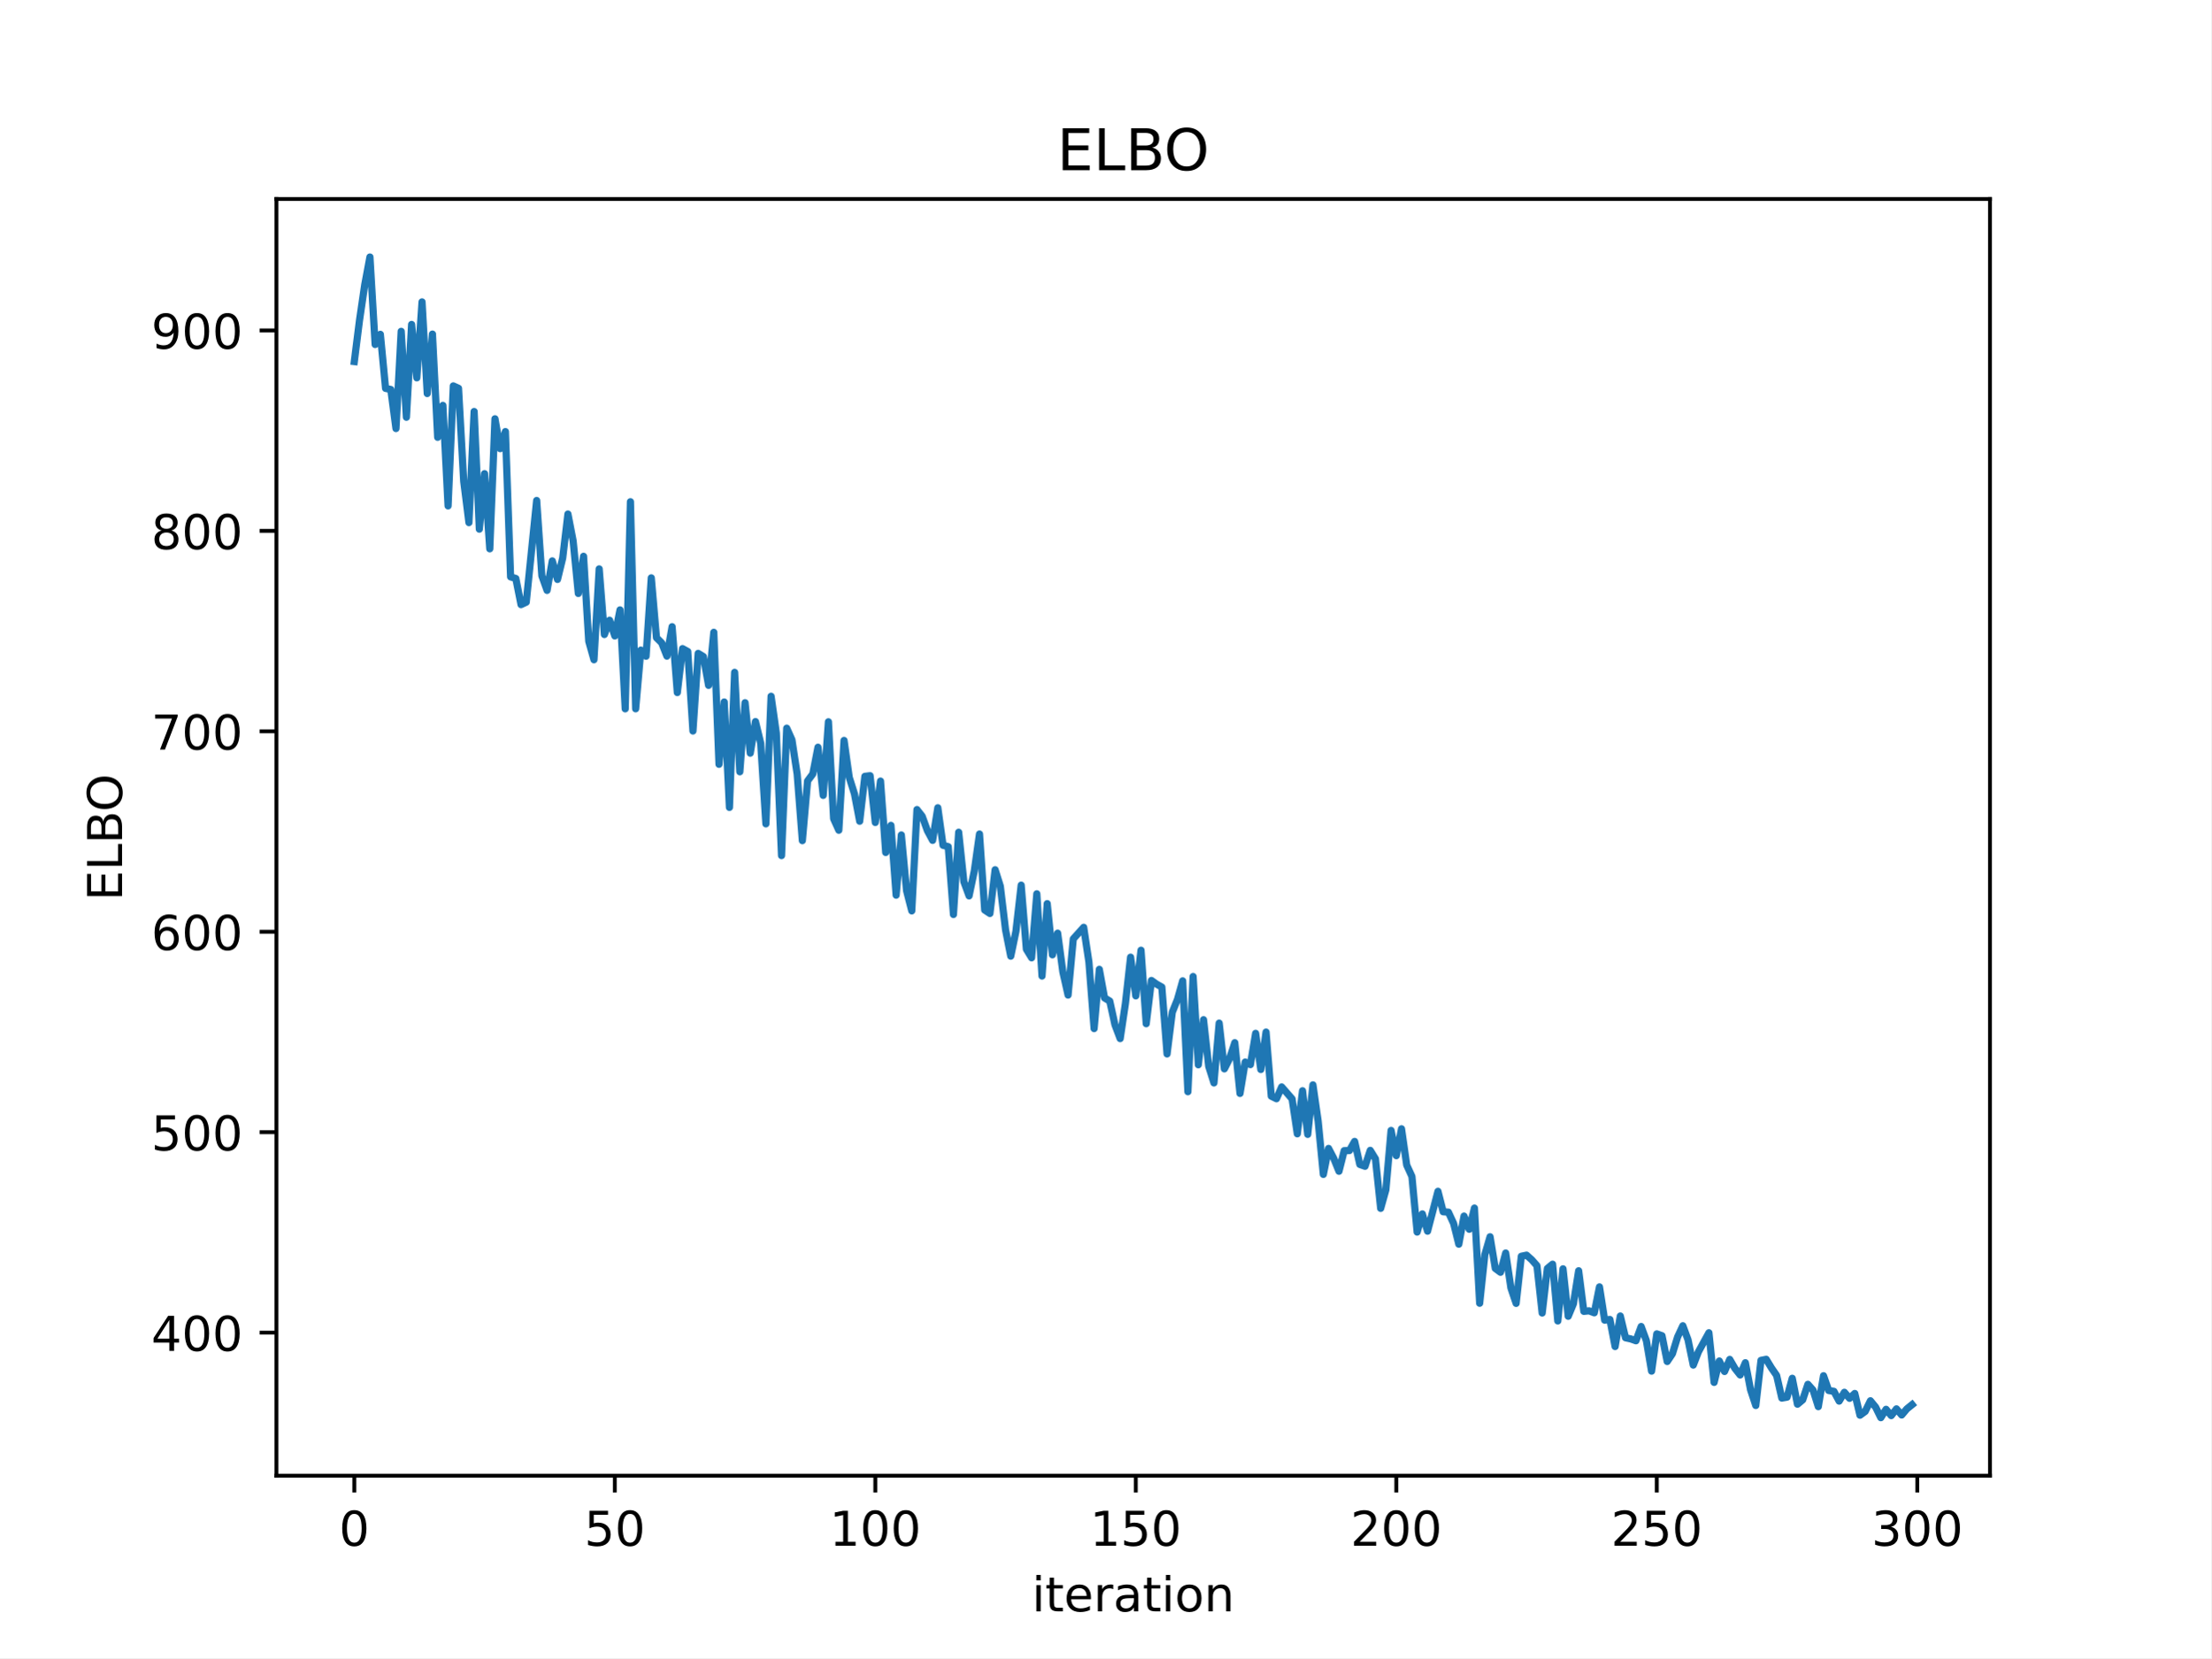
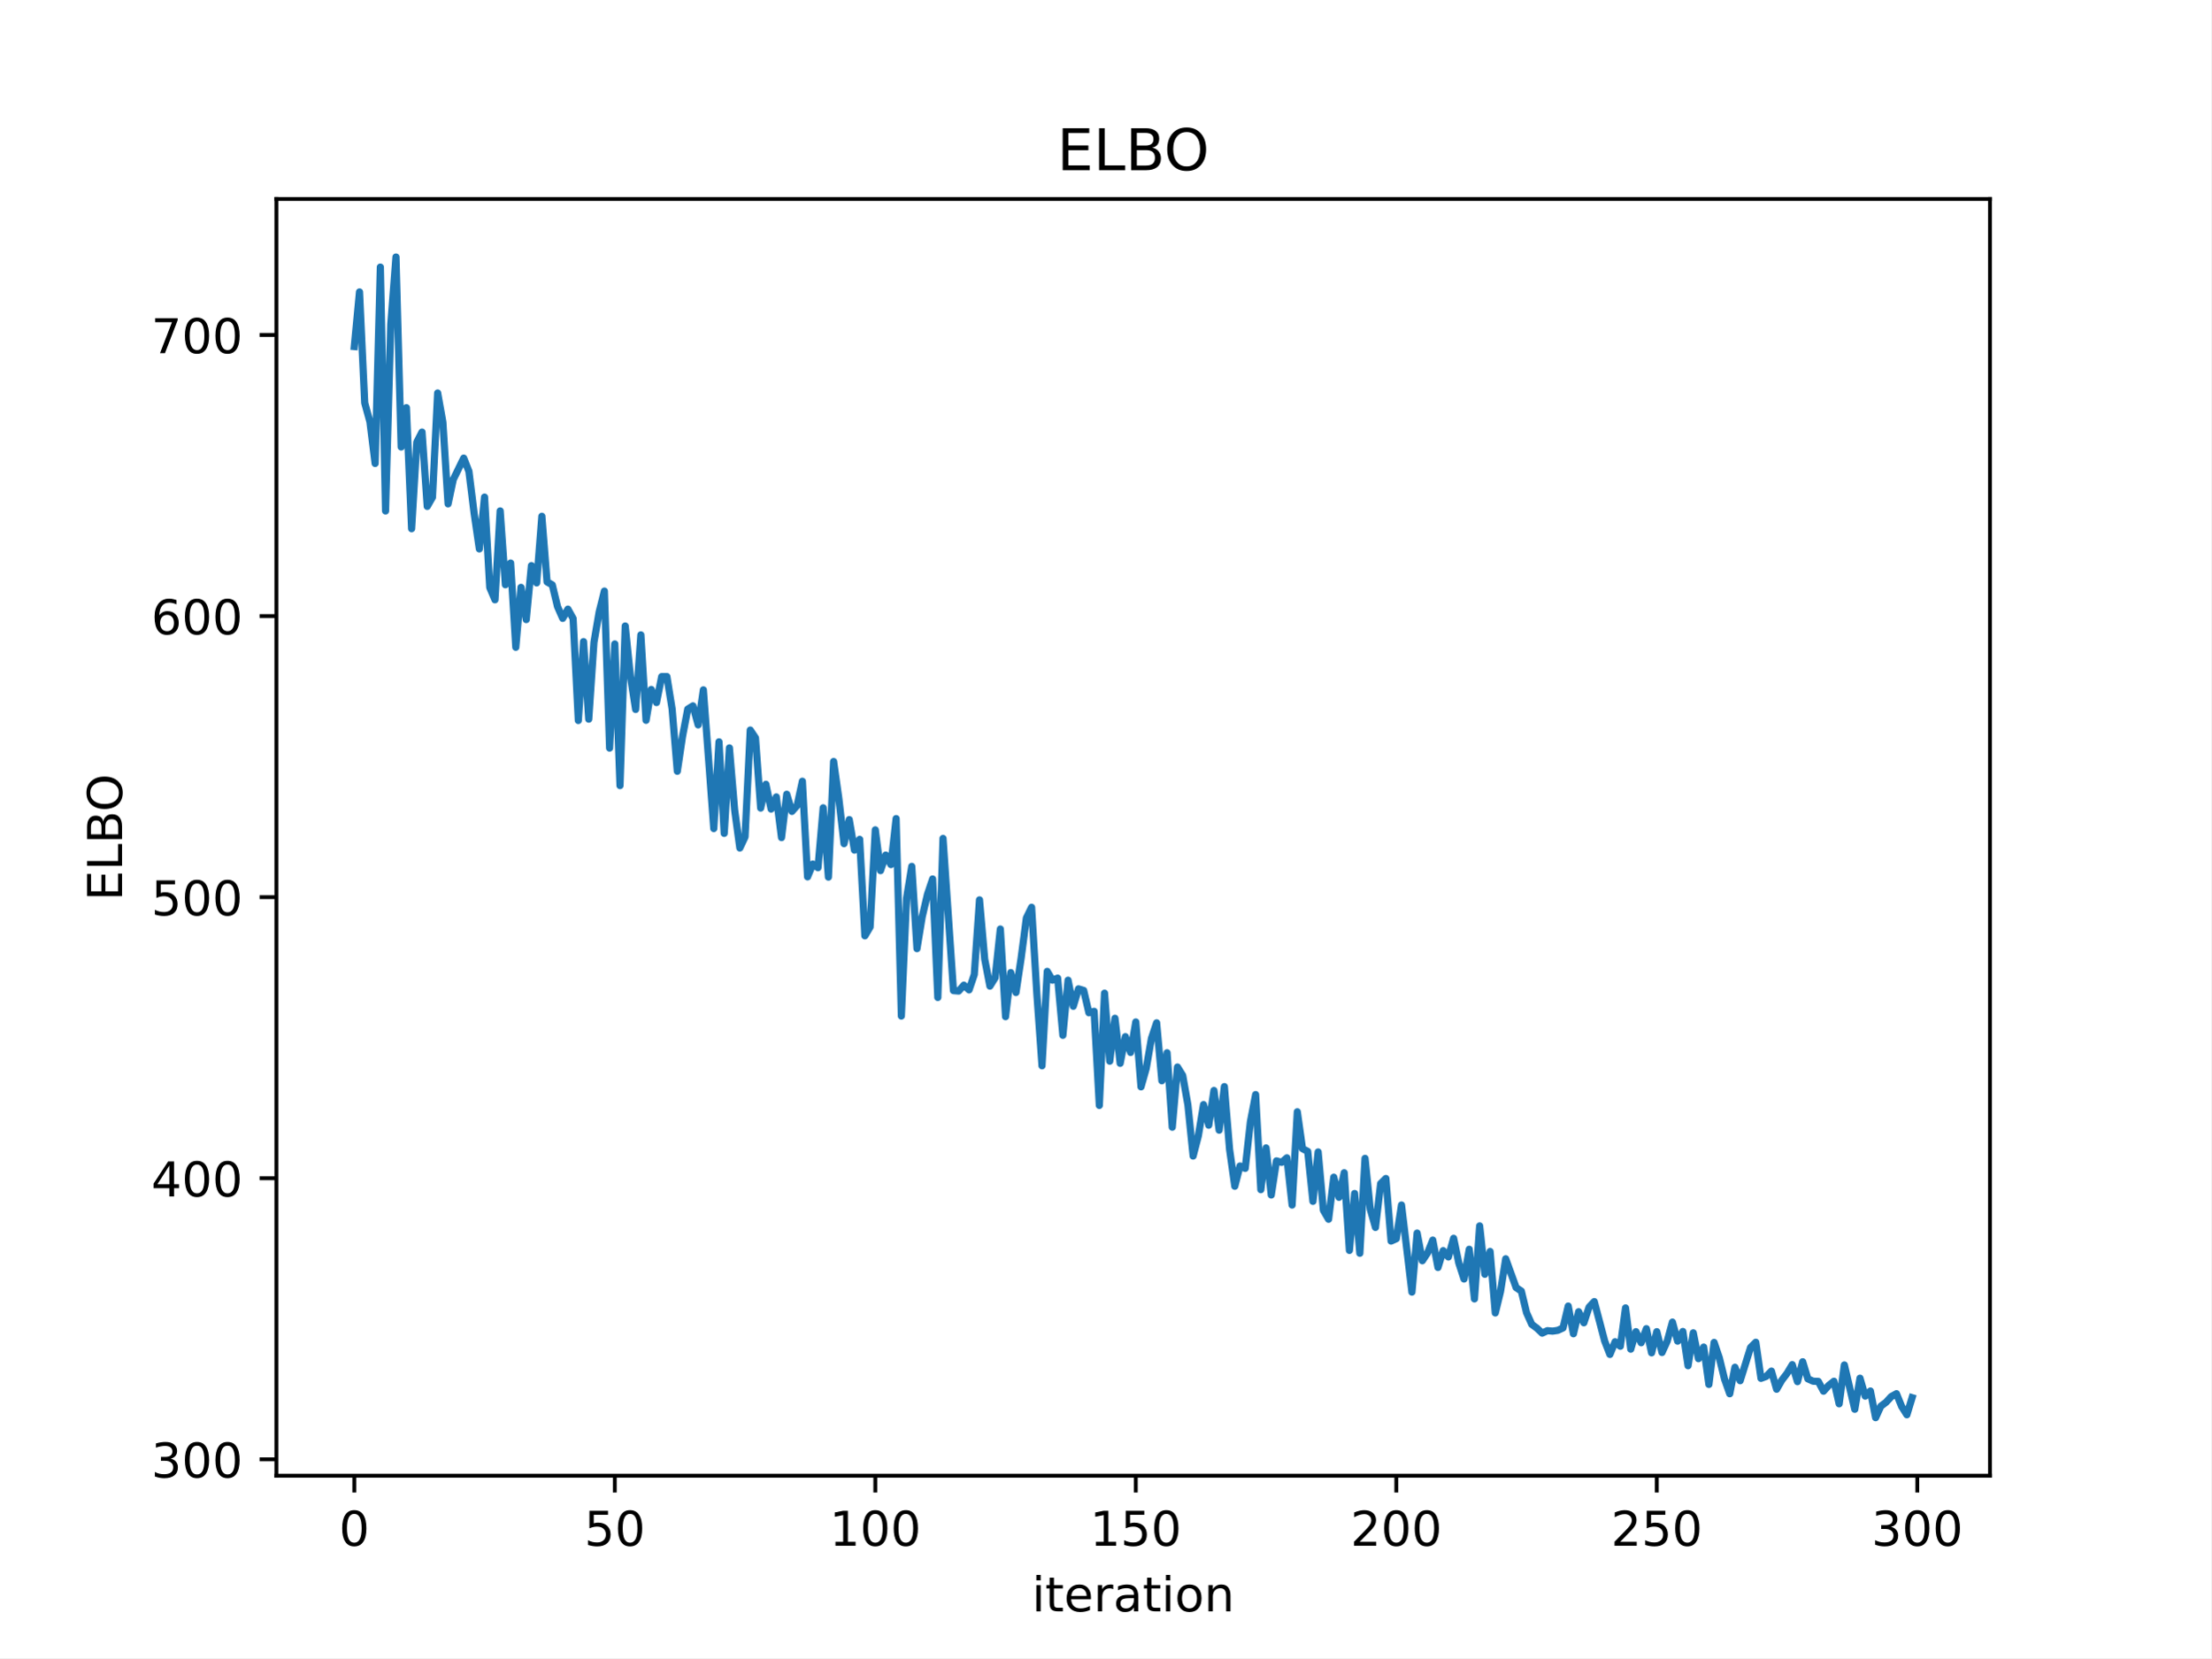
<svg xmlns="http://www.w3.org/2000/svg" xmlns:xlink="http://www.w3.org/1999/xlink" width="460.8pt" height="345.6pt" viewBox="0 0 460.8 345.6" version="1.1">
  <defs>
    <style type="text/css">*{stroke-linejoin: round; stroke-linecap: butt}</style>
  </defs>
  <g id="figure_1">
    <g id="patch_1">
      <path d="M 0 345.6  L 460.8 345.6  L 460.8 0  L 0 0  z " style="fill: #ffffff" />
    </g>
    <g id="axes_1">
      <g id="patch_2">
        <path d="M 57.6 307.584  L 414.72 307.584  L 414.72 41.472  L 57.6 41.472  z " style="fill: #ffffff" />
      </g>
      <g id="matplotlib.axis_1">
        <g id="xtick_1">
          <g id="line2d_1">
            <defs>
-               <path id="ma6835a3c09" d="M 0 0  L 0 3.5  " style="stroke: #000000; stroke-width: 0.8" />
-             </defs>
-             <g>
-               <use xlink:href="#ma6835a3c09" x="73.833" y="307.584" style="stroke: #000000; stroke-width: 0.8" />
+               <path id="mf1dee55e77" d="M 0 0  L 0 3.5  " style="stroke: #000000; stroke-width: 0.8" />
+             </defs>
+             <g>
+               <use xlink:href="#mf1dee55e77" x="73.833" y="307.584" style="stroke: #000000; stroke-width: 0.8" />
            </g>
          </g>
          <g id="text_1">
            <g transform="translate(70.65148 322.1824) scale(0.1 -0.1)">
              <defs>
                <path id="DejaVuSans-30" d="M 2034 4250  Q 1547 4250 1301 3770  Q 1056 3291 1056 2328  Q 1056 1369 1301 889  Q 1547 409 2034 409  Q 2525 409 2770 889  Q 3016 1369 3016 2328  Q 3016 3291 2770 3770  Q 2525 4250 2034 4250  z M 2034 4750  Q 2819 4750 3233 4129  Q 3647 3509 3647 2328  Q 3647 1150 3233 529  Q 2819 -91 2034 -91  Q 1250 -91 836 529  Q 422 1150 422 2328  Q 422 3509 836 4129  Q 1250 4750 2034 4750  z " transform="scale(0.015625)" />
              </defs>
              <use xlink:href="#DejaVuSans-30" />
            </g>
          </g>
        </g>
        <g id="xtick_2">
          <g id="line2d_2">
            <g>
-               <use xlink:href="#ma6835a3c09" x="128.123" y="307.584" style="stroke: #000000; stroke-width: 0.8" />
+               <use xlink:href="#mf1dee55e77" x="128.123" y="307.584" style="stroke: #000000; stroke-width: 0.8" />
            </g>
          </g>
          <g id="text_2">
            <g transform="translate(121.7603 322.1824) scale(0.1 -0.1)">
              <defs>
                <path id="DejaVuSans-35" d="M 691 4666  L 3169 4666  L 3169 4134  L 1269 4134  L 1269 2991  Q 1406 3038 1543 3061  Q 1681 3084 1819 3084  Q 2600 3084 3056 2656  Q 3513 2228 3513 1497  Q 3513 744 3044 326  Q 2575 -91 1722 -91  Q 1428 -91 1123 -41  Q 819 9 494 109  L 494 744  Q 775 591 1075 516  Q 1375 441 1709 441  Q 2250 441 2565 725  Q 2881 1009 2881 1497  Q 2881 1984 2565 2268  Q 2250 2553 1709 2553  Q 1456 2553 1204 2497  Q 953 2441 691 2322  L 691 4666  z " transform="scale(0.015625)" />
              </defs>
              <use xlink:href="#DejaVuSans-35" />
              <use xlink:href="#DejaVuSans-30" x="63.623" />
            </g>
          </g>
        </g>
        <g id="xtick_3">
          <g id="line2d_3">
            <g>
-               <use xlink:href="#ma6835a3c09" x="182.413" y="307.584" style="stroke: #000000; stroke-width: 0.8" />
+               <use xlink:href="#mf1dee55e77" x="182.413" y="307.584" style="stroke: #000000; stroke-width: 0.8" />
            </g>
          </g>
          <g id="text_3">
            <g transform="translate(172.8691 322.1824) scale(0.1 -0.1)">
              <defs>
                <path id="DejaVuSans-31" d="M 794 531  L 1825 531  L 1825 4091  L 703 3866  L 703 4441  L 1819 4666  L 2450 4666  L 2450 531  L 3481 531  L 3481 0  L 794 0  L 794 531  z " transform="scale(0.015625)" />
              </defs>
              <use xlink:href="#DejaVuSans-31" />
              <use xlink:href="#DejaVuSans-30" x="63.623" />
              <use xlink:href="#DejaVuSans-30" x="127.246" />
            </g>
          </g>
        </g>
        <g id="xtick_4">
          <g id="line2d_4">
            <g>
-               <use xlink:href="#ma6835a3c09" x="236.703" y="307.584" style="stroke: #000000; stroke-width: 0.8" />
+               <use xlink:href="#mf1dee55e77" x="236.703" y="307.584" style="stroke: #000000; stroke-width: 0.8" />
            </g>
          </g>
          <g id="text_4">
            <g transform="translate(227.1592 322.1824) scale(0.1 -0.1)">
              <use xlink:href="#DejaVuSans-31" />
              <use xlink:href="#DejaVuSans-35" x="63.623" />
              <use xlink:href="#DejaVuSans-30" x="127.246" />
            </g>
          </g>
        </g>
        <g id="xtick_5">
          <g id="line2d_5">
            <g>
-               <use xlink:href="#ma6835a3c09" x="290.993" y="307.584" style="stroke: #000000; stroke-width: 0.8" />
+               <use xlink:href="#mf1dee55e77" x="290.993" y="307.584" style="stroke: #000000; stroke-width: 0.8" />
            </g>
          </g>
          <g id="text_5">
            <g transform="translate(281.4492 322.1824) scale(0.1 -0.1)">
              <defs>
                <path id="DejaVuSans-32" d="M 1228 531  L 3431 531  L 3431 0  L 469 0  L 469 531  Q 828 903 1448 1529  Q 2069 2156 2228 2338  Q 2531 2678 2651 2914  Q 2772 3150 2772 3378  Q 2772 3750 2511 3984  Q 2250 4219 1831 4219  Q 1534 4219 1204 4116  Q 875 4013 500 3803  L 500 4441  Q 881 4594 1212 4672  Q 1544 4750 1819 4750  Q 2544 4750 2975 4387  Q 3406 4025 3406 3419  Q 3406 3131 3298 2873  Q 3191 2616 2906 2266  Q 2828 2175 2409 1742  Q 1991 1309 1228 531  z " transform="scale(0.015625)" />
              </defs>
              <use xlink:href="#DejaVuSans-32" />
              <use xlink:href="#DejaVuSans-30" x="63.623" />
              <use xlink:href="#DejaVuSans-30" x="127.246" />
            </g>
          </g>
        </g>
        <g id="xtick_6">
          <g id="line2d_6">
            <g>
-               <use xlink:href="#ma6835a3c09" x="345.283" y="307.584" style="stroke: #000000; stroke-width: 0.8" />
+               <use xlink:href="#mf1dee55e77" x="345.283" y="307.584" style="stroke: #000000; stroke-width: 0.8" />
            </g>
          </g>
          <g id="text_6">
            <g transform="translate(335.7393 322.1824) scale(0.1 -0.1)">
              <use xlink:href="#DejaVuSans-32" />
              <use xlink:href="#DejaVuSans-35" x="63.623" />
              <use xlink:href="#DejaVuSans-30" x="127.246" />
            </g>
          </g>
        </g>
        <g id="xtick_7">
          <g id="line2d_7">
            <g>
-               <use xlink:href="#ma6835a3c09" x="399.573" y="307.584" style="stroke: #000000; stroke-width: 0.8" />
+               <use xlink:href="#mf1dee55e77" x="399.573" y="307.584" style="stroke: #000000; stroke-width: 0.8" />
            </g>
          </g>
          <g id="text_7">
            <g transform="translate(390.0293 322.1824) scale(0.1 -0.1)">
              <defs>
                <path id="DejaVuSans-33" d="M 2597 2516  Q 3050 2419 3304 2112  Q 3559 1806 3559 1356  Q 3559 666 3084 287  Q 2609 -91 1734 -91  Q 1441 -91 1130 -33  Q 819 25 488 141  L 488 750  Q 750 597 1062 519  Q 1375 441 1716 441  Q 2309 441 2620 675  Q 2931 909 2931 1356  Q 2931 1769 2642 2001  Q 2353 2234 1838 2234  L 1294 2234  L 1294 2753  L 1863 2753  Q 2328 2753 2575 2939  Q 2822 3125 2822 3475  Q 2822 3834 2567 4026  Q 2313 4219 1838 4219  Q 1578 4219 1281 4162  Q 984 4106 628 3988  L 628 4550  Q 988 4650 1302 4700  Q 1616 4750 1894 4750  Q 2613 4750 3031 4423  Q 3450 4097 3450 3541  Q 3450 3153 3228 2886  Q 3006 2619 2597 2516  z " transform="scale(0.015625)" />
              </defs>
              <use xlink:href="#DejaVuSans-33" />
              <use xlink:href="#DejaVuSans-30" x="63.623" />
              <use xlink:href="#DejaVuSans-30" x="127.246" />
            </g>
          </g>
        </g>
        <g id="text_8">
          <g transform="translate(215.0373 335.8606) scale(0.1 -0.1)">
            <defs>
              <path id="DejaVuSans-69" d="M 603 3500  L 1178 3500  L 1178 0  L 603 0  L 603 3500  z M 603 4863  L 1178 4863  L 1178 4134  L 603 4134  L 603 4863  z " transform="scale(0.015625)" />
              <path id="DejaVuSans-74" d="M 1172 4494  L 1172 3500  L 2356 3500  L 2356 3053  L 1172 3053  L 1172 1153  Q 1172 725 1289 603  Q 1406 481 1766 481  L 2356 481  L 2356 0  L 1766 0  Q 1100 0 847 248  Q 594 497 594 1153  L 594 3053  L 172 3053  L 172 3500  L 594 3500  L 594 4494  L 1172 4494  z " transform="scale(0.015625)" />
              <path id="DejaVuSans-65" d="M 3597 1894  L 3597 1613  L 953 1613  Q 991 1019 1311 708  Q 1631 397 2203 397  Q 2534 397 2845 478  Q 3156 559 3463 722  L 3463 178  Q 3153 47 2828 -22  Q 2503 -91 2169 -91  Q 1331 -91 842 396  Q 353 884 353 1716  Q 353 2575 817 3079  Q 1281 3584 2069 3584  Q 2775 3584 3186 3129  Q 3597 2675 3597 1894  z M 3022 2063  Q 3016 2534 2758 2815  Q 2500 3097 2075 3097  Q 1594 3097 1305 2825  Q 1016 2553 972 2059  L 3022 2063  z " transform="scale(0.015625)" />
              <path id="DejaVuSans-72" d="M 2631 2963  Q 2534 3019 2420 3045  Q 2306 3072 2169 3072  Q 1681 3072 1420 2755  Q 1159 2438 1159 1844  L 1159 0  L 581 0  L 581 3500  L 1159 3500  L 1159 2956  Q 1341 3275 1631 3429  Q 1922 3584 2338 3584  Q 2397 3584 2469 3576  Q 2541 3569 2628 3553  L 2631 2963  z " transform="scale(0.015625)" />
              <path id="DejaVuSans-61" d="M 2194 1759  Q 1497 1759 1228 1600  Q 959 1441 959 1056  Q 959 750 1161 570  Q 1363 391 1709 391  Q 2188 391 2477 730  Q 2766 1069 2766 1631  L 2766 1759  L 2194 1759  z M 3341 1997  L 3341 0  L 2766 0  L 2766 531  Q 2569 213 2275 61  Q 1981 -91 1556 -91  Q 1019 -91 701 211  Q 384 513 384 1019  Q 384 1609 779 1909  Q 1175 2209 1959 2209  L 2766 2209  L 2766 2266  Q 2766 2663 2505 2880  Q 2244 3097 1772 3097  Q 1472 3097 1187 3025  Q 903 2953 641 2809  L 641 3341  Q 956 3463 1253 3523  Q 1550 3584 1831 3584  Q 2591 3584 2966 3190  Q 3341 2797 3341 1997  z " transform="scale(0.015625)" />
              <path id="DejaVuSans-6f" d="M 1959 3097  Q 1497 3097 1228 2736  Q 959 2375 959 1747  Q 959 1119 1226 758  Q 1494 397 1959 397  Q 2419 397 2687 759  Q 2956 1122 2956 1747  Q 2956 2369 2687 2733  Q 2419 3097 1959 3097  z M 1959 3584  Q 2709 3584 3137 3096  Q 3566 2609 3566 1747  Q 3566 888 3137 398  Q 2709 -91 1959 -91  Q 1206 -91 779 398  Q 353 888 353 1747  Q 353 2609 779 3096  Q 1206 3584 1959 3584  z " transform="scale(0.015625)" />
              <path id="DejaVuSans-6e" d="M 3513 2113  L 3513 0  L 2938 0  L 2938 2094  Q 2938 2591 2744 2837  Q 2550 3084 2163 3084  Q 1697 3084 1428 2787  Q 1159 2491 1159 1978  L 1159 0  L 581 0  L 581 3500  L 1159 3500  L 1159 2956  Q 1366 3272 1645 3428  Q 1925 3584 2291 3584  Q 2894 3584 3203 3211  Q 3513 2838 3513 2113  z " transform="scale(0.015625)" />
            </defs>
            <use xlink:href="#DejaVuSans-69" />
            <use xlink:href="#DejaVuSans-74" x="27.783" />
            <use xlink:href="#DejaVuSans-65" x="66.992" />
            <use xlink:href="#DejaVuSans-72" x="128.516" />
            <use xlink:href="#DejaVuSans-61" x="169.629" />
            <use xlink:href="#DejaVuSans-74" x="230.908" />
            <use xlink:href="#DejaVuSans-69" x="270.117" />
            <use xlink:href="#DejaVuSans-6f" x="297.9" />
            <use xlink:href="#DejaVuSans-6e" x="359.082" />
          </g>
        </g>
      </g>
      <g id="matplotlib.axis_2">
        <g id="ytick_1">
          <g id="line2d_8">
            <defs>
-               <path id="m7c2a996b5f" d="M 0 0  L -3.5 0  " style="stroke: #000000; stroke-width: 0.8" />
-             </defs>
-             <g>
-               <use xlink:href="#m7c2a996b5f" x="57.6" y="277.764" style="stroke: #000000; stroke-width: 0.8" />
+               <path id="m800682fea9" d="M 0 0  L -3.5 0  " style="stroke: #000000; stroke-width: 0.8" />
+             </defs>
+             <g>
+               <use xlink:href="#m800682fea9" x="57.6" y="304.168" style="stroke: #000000; stroke-width: 0.8" />
            </g>
          </g>
          <g id="text_9">
-             <g transform="translate(31.5125 281.5633) scale(0.1 -0.1)">
-               <defs>
-                 <path id="DejaVuSans-34" d="M 2419 4116  L 825 1625  L 2419 1625  L 2419 4116  z M 2253 4666  L 3047 4666  L 3047 1625  L 3713 1625  L 3713 1100  L 3047 1100  L 3047 0  L 2419 0  L 2419 1100  L 313 1100  L 313 1709  L 2253 4666  z " transform="scale(0.015625)" />
-               </defs>
-               <use xlink:href="#DejaVuSans-34" />
+             <g transform="translate(31.5125 307.9671) scale(0.1 -0.1)">
+               <use xlink:href="#DejaVuSans-33" />
              <use xlink:href="#DejaVuSans-30" x="63.623" />
              <use xlink:href="#DejaVuSans-30" x="127.246" />
            </g>
          </g>
        </g>
        <g id="ytick_2">
          <g id="line2d_9">
            <g>
-               <use xlink:href="#m7c2a996b5f" x="57.6" y="235.985" style="stroke: #000000; stroke-width: 0.8" />
+               <use xlink:href="#m800682fea9" x="57.6" y="245.578" style="stroke: #000000; stroke-width: 0.8" />
            </g>
          </g>
          <g id="text_10">
-             <g transform="translate(31.5125 239.7845) scale(0.1 -0.1)">
-               <use xlink:href="#DejaVuSans-35" />
+             <g transform="translate(31.5125 249.3774) scale(0.1 -0.1)">
+               <defs>
+                 <path id="DejaVuSans-34" d="M 2419 4116  L 825 1625  L 2419 1625  L 2419 4116  z M 2253 4666  L 3047 4666  L 3047 1625  L 3713 1625  L 3713 1100  L 3047 1100  L 3047 0  L 2419 0  L 2419 1100  L 313 1100  L 313 1709  L 2253 4666  z " transform="scale(0.015625)" />
+               </defs>
+               <use xlink:href="#DejaVuSans-34" />
              <use xlink:href="#DejaVuSans-30" x="63.623" />
              <use xlink:href="#DejaVuSans-30" x="127.246" />
            </g>
          </g>
        </g>
        <g id="ytick_3">
          <g id="line2d_10">
            <g>
-               <use xlink:href="#m7c2a996b5f" x="57.6" y="194.206" style="stroke: #000000; stroke-width: 0.8" />
+               <use xlink:href="#m800682fea9" x="57.6" y="186.988" style="stroke: #000000; stroke-width: 0.8" />
            </g>
          </g>
          <g id="text_11">
-             <g transform="translate(31.5125 198.0057) scale(0.1 -0.1)">
-               <defs>
-                 <path id="DejaVuSans-36" d="M 2113 2584  Q 1688 2584 1439 2293  Q 1191 2003 1191 1497  Q 1191 994 1439 701  Q 1688 409 2113 409  Q 2538 409 2786 701  Q 3034 994 3034 1497  Q 3034 2003 2786 2293  Q 2538 2584 2113 2584  z M 3366 4563  L 3366 3988  Q 3128 4100 2886 4159  Q 2644 4219 2406 4219  Q 1781 4219 1451 3797  Q 1122 3375 1075 2522  Q 1259 2794 1537 2939  Q 1816 3084 2150 3084  Q 2853 3084 3261 2657  Q 3669 2231 3669 1497  Q 3669 778 3244 343  Q 2819 -91 2113 -91  Q 1303 -91 875 529  Q 447 1150 447 2328  Q 447 3434 972 4092  Q 1497 4750 2381 4750  Q 2619 4750 2861 4703  Q 3103 4656 3366 4563  z " transform="scale(0.015625)" />
-               </defs>
-               <use xlink:href="#DejaVuSans-36" />
+             <g transform="translate(31.5125 190.7877) scale(0.1 -0.1)">
+               <use xlink:href="#DejaVuSans-35" />
              <use xlink:href="#DejaVuSans-30" x="63.623" />
              <use xlink:href="#DejaVuSans-30" x="127.246" />
            </g>
          </g>
        </g>
        <g id="ytick_4">
          <g id="line2d_11">
            <g>
-               <use xlink:href="#m7c2a996b5f" x="57.6" y="152.428" style="stroke: #000000; stroke-width: 0.8" />
+               <use xlink:href="#m800682fea9" x="57.6" y="128.399" style="stroke: #000000; stroke-width: 0.8" />
            </g>
          </g>
          <g id="text_12">
-             <g transform="translate(31.5125 156.2269) scale(0.1 -0.1)">
-               <defs>
-                 <path id="DejaVuSans-37" d="M 525 4666  L 3525 4666  L 3525 4397  L 1831 0  L 1172 0  L 2766 4134  L 525 4134  L 525 4666  z " transform="scale(0.015625)" />
-               </defs>
-               <use xlink:href="#DejaVuSans-37" />
+             <g transform="translate(31.5125 132.198) scale(0.1 -0.1)">
+               <defs>
+                 <path id="DejaVuSans-36" d="M 2113 2584  Q 1688 2584 1439 2293  Q 1191 2003 1191 1497  Q 1191 994 1439 701  Q 1688 409 2113 409  Q 2538 409 2786 701  Q 3034 994 3034 1497  Q 3034 2003 2786 2293  Q 2538 2584 2113 2584  z M 3366 4563  L 3366 3988  Q 3128 4100 2886 4159  Q 2644 4219 2406 4219  Q 1781 4219 1451 3797  Q 1122 3375 1075 2522  Q 1259 2794 1537 2939  Q 1816 3084 2150 3084  Q 2853 3084 3261 2657  Q 3669 2231 3669 1497  Q 3669 778 3244 343  Q 2819 -91 2113 -91  Q 1303 -91 875 529  Q 447 1150 447 2328  Q 447 3434 972 4092  Q 1497 4750 2381 4750  Q 2619 4750 2861 4703  Q 3103 4656 3366 4563  z " transform="scale(0.015625)" />
+               </defs>
+               <use xlink:href="#DejaVuSans-36" />
              <use xlink:href="#DejaVuSans-30" x="63.623" />
              <use xlink:href="#DejaVuSans-30" x="127.246" />
            </g>
          </g>
        </g>
        <g id="ytick_5">
          <g id="line2d_12">
            <g>
-               <use xlink:href="#m7c2a996b5f" x="57.6" y="110.649" style="stroke: #000000; stroke-width: 0.8" />
+               <use xlink:href="#m800682fea9" x="57.6" y="69.809" style="stroke: #000000; stroke-width: 0.8" />
            </g>
          </g>
          <g id="text_13">
-             <g transform="translate(31.5125 114.4481) scale(0.1 -0.1)">
-               <defs>
-                 <path id="DejaVuSans-38" d="M 2034 2216  Q 1584 2216 1326 1975  Q 1069 1734 1069 1313  Q 1069 891 1326 650  Q 1584 409 2034 409  Q 2484 409 2743 651  Q 3003 894 3003 1313  Q 3003 1734 2745 1975  Q 2488 2216 2034 2216  z M 1403 2484  Q 997 2584 770 2862  Q 544 3141 544 3541  Q 544 4100 942 4425  Q 1341 4750 2034 4750  Q 2731 4750 3128 4425  Q 3525 4100 3525 3541  Q 3525 3141 3298 2862  Q 3072 2584 2669 2484  Q 3125 2378 3379 2068  Q 3634 1759 3634 1313  Q 3634 634 3220 271  Q 2806 -91 2034 -91  Q 1263 -91 848 271  Q 434 634 434 1313  Q 434 1759 690 2068  Q 947 2378 1403 2484  z M 1172 3481  Q 1172 3119 1398 2916  Q 1625 2713 2034 2713  Q 2441 2713 2670 2916  Q 2900 3119 2900 3481  Q 2900 3844 2670 4047  Q 2441 4250 2034 4250  Q 1625 4250 1398 4047  Q 1172 3844 1172 3481  z " transform="scale(0.015625)" />
-               </defs>
-               <use xlink:href="#DejaVuSans-38" />
-               <use xlink:href="#DejaVuSans-30" x="63.623" />
-               <use xlink:href="#DejaVuSans-30" x="127.246" />
-             </g>
-           </g>
-         </g>
-         <g id="ytick_6">
-           <g id="line2d_13">
-             <g>
-               <use xlink:href="#m7c2a996b5f" x="57.6" y="68.87" style="stroke: #000000; stroke-width: 0.8" />
-             </g>
-           </g>
-           <g id="text_14">
-             <g transform="translate(31.5125 72.66927) scale(0.1 -0.1)">
-               <defs>
-                 <path id="DejaVuSans-39" d="M 703 97  L 703 672  Q 941 559 1184 500  Q 1428 441 1663 441  Q 2288 441 2617 861  Q 2947 1281 2994 2138  Q 2813 1869 2534 1725  Q 2256 1581 1919 1581  Q 1219 1581 811 2004  Q 403 2428 403 3163  Q 403 3881 828 4315  Q 1253 4750 1959 4750  Q 2769 4750 3195 4129  Q 3622 3509 3622 2328  Q 3622 1225 3098 567  Q 2575 -91 1691 -91  Q 1453 -91 1209 -44  Q 966 3 703 97  z M 1959 2075  Q 2384 2075 2632 2365  Q 2881 2656 2881 3163  Q 2881 3666 2632 3958  Q 2384 4250 1959 4250  Q 1534 4250 1286 3958  Q 1038 3666 1038 3163  Q 1038 2656 1286 2365  Q 1534 2075 1959 2075  z " transform="scale(0.015625)" />
-               </defs>
-               <use xlink:href="#DejaVuSans-39" />
-               <use xlink:href="#DejaVuSans-30" x="63.623" />
-               <use xlink:href="#DejaVuSans-30" x="127.246" />
-             </g>
-           </g>
-         </g>
-         <g id="text_15">
+             <g transform="translate(31.5125 73.60824) scale(0.1 -0.1)">
+               <defs>
+                 <path id="DejaVuSans-37" d="M 525 4666  L 3525 4666  L 3525 4397  L 1831 0  L 1172 0  L 2766 4134  L 525 4134  L 525 4666  z " transform="scale(0.015625)" />
+               </defs>
+               <use xlink:href="#DejaVuSans-37" />
+               <use xlink:href="#DejaVuSans-30" x="63.623" />
+               <use xlink:href="#DejaVuSans-30" x="127.246" />
+             </g>
+           </g>
+         </g>
+         <g id="text_14">
          <g transform="translate(25.43281 187.7522) rotate(-90) scale(0.1 -0.1)">
            <defs>
              <path id="DejaVuSans-45" d="M 628 4666  L 3578 4666  L 3578 4134  L 1259 4134  L 1259 2753  L 3481 2753  L 3481 2222  L 1259 2222  L 1259 531  L 3634 531  L 3634 0  L 628 0  L 628 4666  z " transform="scale(0.015625)" />
              <path id="DejaVuSans-4c" d="M 628 4666  L 1259 4666  L 1259 531  L 3531 531  L 3531 0  L 628 0  L 628 4666  z " transform="scale(0.015625)" />
              <path id="DejaVuSans-42" d="M 1259 2228  L 1259 519  L 2272 519  Q 2781 519 3026 730  Q 3272 941 3272 1375  Q 3272 1813 3026 2020  Q 2781 2228 2272 2228  L 1259 2228  z M 1259 4147  L 1259 2741  L 2194 2741  Q 2656 2741 2882 2914  Q 3109 3088 3109 3444  Q 3109 3797 2882 3972  Q 2656 4147 2194 4147  L 1259 4147  z M 628 4666  L 2241 4666  Q 2963 4666 3353 4366  Q 3744 4066 3744 3513  Q 3744 3084 3544 2831  Q 3344 2578 2956 2516  Q 3422 2416 3680 2098  Q 3938 1781 3938 1306  Q 3938 681 3513 340  Q 3088 0 2303 0  L 628 0  L 628 4666  z " transform="scale(0.015625)" />
              <path id="DejaVuSans-4f" d="M 2522 4238  Q 1834 4238 1429 3725  Q 1025 3213 1025 2328  Q 1025 1447 1429 934  Q 1834 422 2522 422  Q 3209 422 3611 934  Q 4013 1447 4013 2328  Q 4013 3213 3611 3725  Q 3209 4238 2522 4238  z M 2522 4750  Q 3503 4750 4090 4092  Q 4678 3434 4678 2328  Q 4678 1225 4090 567  Q 3503 -91 2522 -91  Q 1538 -91 948 565  Q 359 1222 359 2328  Q 359 3434 948 4092  Q 1538 4750 2522 4750  z " transform="scale(0.015625)" />
            </defs>
            <use xlink:href="#DejaVuSans-45" />
            <use xlink:href="#DejaVuSans-4c" x="63.184" />
            <use xlink:href="#DejaVuSans-42" x="118.896" />
            <use xlink:href="#DejaVuSans-4f" x="185.75" />
          </g>
        </g>
      </g>
-       <g id="line2d_14">
-         <path d="M 73.833 75.35  L 74.919 66.738  L 76.004 59.378  L 77.09 53.568  L 78.176 71.8  L 79.262 69.681  L 80.348 80.947  L 81.433 81.169  L 82.519 89.317  L 83.605 69.058  L 84.691 86.961  L 85.777 67.622  L 86.862 78.75  L 87.948 62.925  L 89.034 82.019  L 90.12 69.633  L 91.206 91.146  L 92.291 84.489  L 93.377 105.436  L 94.463 80.435  L 95.549 80.927  L 96.635 100.328  L 97.72 108.921  L 98.806 85.766  L 99.892 110.286  L 100.978 98.723  L 102.064 114.391  L 103.149 87.284  L 104.235 93.512  L 105.321 89.954  L 106.407 120.232  L 107.493 120.572  L 108.578 126.019  L 109.664 125.518  L 111.836 104.315  L 112.922 120.021  L 114.007 123.051  L 115.093 116.907  L 116.179 120.771  L 117.265 116.31  L 118.351 107.135  L 119.436 112.728  L 120.522 123.694  L 121.608 115.951  L 122.694 133.667  L 123.78 137.502  L 124.865 118.573  L 125.951 132.254  L 127.037 129.27  L 128.123 132.544  L 129.209 127.121  L 130.294 147.743  L 131.38 104.577  L 132.466 147.735  L 133.552 135.499  L 134.638 136.776  L 135.723 120.445  L 136.809 132.916  L 137.895 133.993  L 138.981 136.757  L 140.067 130.62  L 141.152 144.346  L 142.238 135.191  L 143.324 135.783  L 144.41 152.364  L 145.496 136.19  L 146.581 136.846  L 147.667 142.846  L 148.753 131.795  L 149.839 159.305  L 150.925 146.317  L 152.01 168.289  L 153.096 140.134  L 154.182 160.86  L 155.268 146.466  L 156.354 156.978  L 157.439 150.397  L 158.525 154.892  L 159.611 171.719  L 160.697 145.12  L 161.783 152.794  L 162.868 178.337  L 163.954 151.771  L 165.04 154.212  L 166.126 161.332  L 167.212 175.218  L 168.297 162.777  L 169.383 161.317  L 170.469 155.751  L 171.555 165.784  L 172.641 150.442  L 173.726 170.645  L 174.812 173.045  L 175.898 154.329  L 176.984 162.027  L 178.07 165.469  L 179.155 171.169  L 180.241 161.815  L 181.327 161.679  L 182.413 171.428  L 183.499 162.8  L 184.584 177.681  L 185.67 172.031  L 186.756 186.58  L 187.842 174.03  L 188.928 185.642  L 190.013 189.854  L 191.099 168.74  L 192.185 170.138  L 193.271 173.143  L 194.357 175.162  L 195.442 168.364  L 196.528 176.181  L 197.614 176.474  L 198.7 190.609  L 199.786 173.468  L 200.871 183.776  L 201.957 186.729  L 203.043 181.536  L 204.129 173.831  L 205.215 189.68  L 206.3 190.395  L 207.386 181.285  L 208.472 184.729  L 209.558 193.816  L 210.644 199.297  L 211.729 194.08  L 212.815 184.497  L 213.901 197.851  L 214.987 199.631  L 216.073 186.296  L 217.158 203.438  L 218.244 188.343  L 219.33 199.017  L 220.416 194.501  L 221.502 202.584  L 222.587 207.403  L 223.673 195.691  L 225.845 193.28  L 226.931 200.509  L 228.016 214.391  L 229.102 202.043  L 230.188 208.003  L 231.274 208.656  L 232.36 213.601  L 233.445 216.482  L 234.531 209.216  L 235.617 199.503  L 236.703 207.567  L 237.789 198.057  L 238.875 213.378  L 239.96 204.362  L 241.046 205.14  L 242.132 205.739  L 243.218 219.676  L 244.304 210.994  L 245.389 208.303  L 246.475 204.444  L 247.561 227.551  L 248.647 203.539  L 249.733 221.933  L 250.818 212.543  L 251.904 222.288  L 252.99 225.718  L 254.076 213.255  L 255.162 222.79  L 256.247 220.663  L 257.333 217.331  L 258.419 227.911  L 259.505 221.365  L 260.591 221.898  L 261.676 215.378  L 262.762 222.925  L 263.848 215.119  L 264.934 228.473  L 266.02 229.013  L 267.105 226.552  L 269.277 229.041  L 270.363 236.322  L 271.449 227.349  L 272.534 236.438  L 273.62 226.125  L 274.706 233.689  L 275.792 244.786  L 276.878 239.366  L 277.963 241.457  L 279.049 244.132  L 280.135 239.835  L 281.221 239.816  L 282.307 237.905  L 283.392 242.704  L 284.478 243.088  L 285.564 239.772  L 286.65 241.539  L 287.736 251.869  L 288.821 247.997  L 289.907 235.622  L 290.993 240.881  L 292.079 235.28  L 293.165 242.837  L 294.25 245.217  L 295.336 256.805  L 296.422 253.021  L 297.508 256.622  L 299.679 248.31  L 300.765 252.571  L 301.851 252.652  L 302.937 254.999  L 304.023 259.333  L 305.108 253.474  L 306.194 256.223  L 307.28 251.805  L 308.366 271.639  L 309.452 261.486  L 310.537 257.781  L 311.623 264.382  L 312.709 265.184  L 313.795 261.172  L 314.881 268.446  L 315.966 271.664  L 317.052 261.842  L 318.138 261.612  L 319.224 262.583  L 320.31 263.81  L 321.395 273.677  L 322.481 264.387  L 323.567 263.497  L 324.653 275.333  L 325.739 264.464  L 326.824 274.357  L 327.91 271.734  L 328.996 264.869  L 330.082 273.332  L 331.168 273.22  L 332.253 273.635  L 333.339 268.229  L 334.425 275.169  L 335.511 275.029  L 336.597 280.663  L 337.682 274.301  L 338.768 278.838  L 339.854 279.078  L 340.94 279.459  L 342.026 276.491  L 343.111 279.433  L 344.197 285.792  L 345.283 278.024  L 346.369 278.412  L 347.455 283.783  L 348.54 282.154  L 349.626 278.647  L 350.712 276.333  L 351.798 279.271  L 352.884 284.529  L 353.969 281.746  L 356.141 277.794  L 357.227 288.139  L 358.313 283.68  L 359.398 285.863  L 360.484 283.346  L 361.57 285.221  L 362.656 286.592  L 363.742 284.038  L 364.827 289.674  L 365.913 292.955  L 366.999 283.546  L 368.085 283.325  L 369.171 285.116  L 370.256 286.684  L 371.342 291.413  L 372.428 291.213  L 373.514 287.278  L 374.6 292.683  L 375.685 291.776  L 376.771 288.538  L 377.857 289.753  L 378.943 293.191  L 380.029 286.75  L 381.114 289.833  L 382.2 290.004  L 383.286 292.039  L 384.372 290.196  L 385.458 291.462  L 386.543 290.442  L 387.629 294.981  L 388.715 294.184  L 389.801 291.97  L 390.887 293.292  L 391.972 295.488  L 393.058 293.747  L 394.144 295.06  L 395.23 293.654  L 396.316 294.933  L 397.401 293.649  L 398.487 292.776  L 398.487 292.776  " clip-path="url(#p4dce110c89)" style="fill: none; stroke: #1f77b4; stroke-width: 1.5; stroke-linecap: square" />
+       <g id="line2d_13">
+         <path d="M 73.833 72.223  L 74.919 60.846  L 76.004 83.979  L 77.09 87.91  L 78.176 96.594  L 79.262 55.67  L 80.348 106.495  L 81.433 67.678  L 82.519 53.568  L 83.605 93.16  L 84.691 84.97  L 85.777 110.195  L 86.862 92.143  L 87.948 90.049  L 89.034 105.545  L 90.12 103.647  L 91.206 81.909  L 92.291 87.987  L 93.377 105.018  L 94.463 99.934  L 96.635 95.487  L 97.72 98.248  L 98.806 106.976  L 99.892 114.404  L 100.978 103.61  L 102.064 122.454  L 103.149 125.014  L 104.235 106.49  L 105.321 121.877  L 106.407 117.345  L 107.493 134.91  L 108.578 122.427  L 109.664 129.142  L 110.75 117.893  L 111.836 121.494  L 112.922 107.604  L 114.007 121.285  L 115.093 121.9  L 116.179 126.418  L 117.265 128.883  L 118.351 126.958  L 119.436 128.922  L 120.522 150.175  L 121.608 133.734  L 122.694 149.893  L 123.78 133.853  L 124.865 127.551  L 125.951 123.201  L 127.037 155.918  L 128.123 134.216  L 129.209 163.739  L 130.294 130.474  L 131.38 141.003  L 132.466 147.866  L 133.552 132.332  L 134.638 150.135  L 135.723 143.706  L 136.809 146.43  L 137.895 141.018  L 138.981 141.014  L 140.067 147.77  L 141.152 160.751  L 142.238 153.481  L 143.324 147.805  L 144.41 147.123  L 145.496 151.086  L 146.581 143.791  L 148.753 172.702  L 149.839 154.625  L 150.925 173.7  L 152.01 155.885  L 153.096 168.774  L 154.182 176.747  L 155.268 174.426  L 156.354 152.164  L 157.439 153.795  L 158.525 168.426  L 159.611 163.466  L 160.697 168.626  L 161.783 166.103  L 162.868 174.581  L 163.954 165.543  L 165.04 169.124  L 166.126 167.875  L 167.212 162.836  L 168.297 182.763  L 169.383 180.097  L 170.469 180.855  L 171.555 168.367  L 172.641 182.815  L 173.726 158.717  L 174.812 166.413  L 175.898 175.846  L 176.984 170.835  L 178.07 177.195  L 179.155 174.942  L 180.241 195.057  L 181.327 193.216  L 182.413 172.965  L 183.499 181.465  L 184.584 178.219  L 185.67 180.206  L 186.756 170.623  L 187.842 211.773  L 188.928 187.195  L 190.013 180.584  L 191.099 197.723  L 192.185 191.106  L 193.271 186.458  L 194.357 183.205  L 195.442 207.91  L 196.528 174.752  L 198.7 206.475  L 199.786 206.569  L 200.871 205.337  L 201.957 206.326  L 203.043 203.12  L 204.129 187.556  L 205.215 199.933  L 206.3 205.54  L 207.386 203.784  L 208.472 193.636  L 209.558 211.904  L 210.644 202.72  L 211.729 206.875  L 212.815 199.642  L 213.901 191.338  L 214.987 189.107  L 216.073 206.987  L 217.158 222.148  L 218.244 202.47  L 219.33 204.299  L 220.416 203.867  L 221.502 215.794  L 222.587 204.308  L 223.673 209.738  L 224.759 206.112  L 225.845 206.441  L 226.931 211.097  L 228.016 210.794  L 229.102 230.41  L 230.188 207.007  L 231.274 221.184  L 232.36 212.244  L 233.445 221.631  L 234.531 216.073  L 235.617 219.365  L 236.703 213.005  L 237.789 226.532  L 238.875 222.694  L 239.96 216.442  L 241.046 213.187  L 242.132 225.269  L 243.218 219.426  L 244.304 234.948  L 245.389 222.402  L 246.475 224.152  L 247.561 230.28  L 248.647 240.957  L 249.733 236.768  L 250.818 230.236  L 251.904 234.53  L 252.99 227.291  L 254.076 235.564  L 255.162 226.489  L 256.247 239.57  L 257.333 247.252  L 258.419 243.027  L 259.505 243.526  L 260.591 233.778  L 261.676 228.15  L 262.762 247.965  L 263.848 239.264  L 264.934 249.078  L 266.02 241.965  L 267.105 242.271  L 268.191 241.33  L 269.277 251.175  L 270.363 231.733  L 271.449 239.426  L 272.534 239.993  L 273.62 250.399  L 274.706 240.105  L 275.792 252.252  L 276.878 254.134  L 277.963 245.368  L 279.049 249.56  L 280.135 244.438  L 281.221 260.63  L 282.307 248.762  L 283.392 261.223  L 284.478 241.442  L 285.564 252.026  L 286.65 255.839  L 287.736 246.696  L 288.821 245.637  L 289.907 258.679  L 290.993 258.187  L 292.079 251.164  L 294.25 269.315  L 295.336 257.015  L 296.422 262.778  L 297.508 261.146  L 298.594 258.479  L 299.679 264.185  L 300.765 260.675  L 301.851 261.996  L 302.937 258.1  L 304.023 263.267  L 305.108 266.588  L 306.194 260.388  L 307.28 270.735  L 308.366 255.52  L 309.452 265.602  L 310.537 260.848  L 311.623 273.662  L 312.709 269.204  L 313.795 262.372  L 315.966 268.377  L 317.052 269.107  L 318.138 273.608  L 319.224 276.038  L 320.31 276.843  L 321.395 277.87  L 322.481 277.355  L 323.567 277.451  L 324.653 277.285  L 325.739 276.78  L 326.824 272.224  L 327.91 278.005  L 328.996 273.409  L 330.082 275.711  L 331.168 272.446  L 332.253 271.297  L 334.425 279.529  L 335.511 282.309  L 336.597 279.666  L 337.682 280.602  L 338.768 272.613  L 339.854 281.211  L 340.94 277.562  L 342.026 279.873  L 343.111 276.94  L 344.197 281.974  L 345.283 277.563  L 346.369 281.907  L 347.455 279.526  L 348.54 275.57  L 349.626 279.542  L 350.712 277.522  L 351.798 284.663  L 352.884 277.807  L 353.969 283.196  L 355.055 280.777  L 356.141 288.561  L 357.227 279.809  L 358.313 283.015  L 359.398 287.429  L 360.484 290.504  L 361.57 284.984  L 362.656 287.789  L 364.827 280.854  L 365.913 279.77  L 366.999 287.292  L 368.085 286.886  L 369.171 285.783  L 370.256 289.561  L 371.342 287.674  L 372.428 286.253  L 373.514 284.439  L 374.6 287.981  L 375.685 283.832  L 376.771 287.4  L 377.857 287.888  L 378.943 287.932  L 380.029 289.971  L 381.114 288.763  L 382.2 287.901  L 383.286 292.604  L 384.372 284.503  L 386.543 293.738  L 387.629 287.264  L 388.715 290.995  L 389.801 289.935  L 390.887 295.488  L 391.972 293.098  L 393.058 292.278  L 394.144 291.095  L 395.23 290.496  L 396.316 293.157  L 397.401 294.884  L 398.487 291.326  L 398.487 291.326  " clip-path="url(#p6b26cfab69)" style="fill: none; stroke: #1f77b4; stroke-width: 1.5; stroke-linecap: square" />
      </g>
      <g id="patch_3">
        <path d="M 57.6 307.584  L 57.6 41.472  " style="fill: none; stroke: #000000; stroke-width: 0.8; stroke-linejoin: miter; stroke-linecap: square" />
      </g>
      <g id="patch_4">
        <path d="M 414.72 307.584  L 414.72 41.472  " style="fill: none; stroke: #000000; stroke-width: 0.8; stroke-linejoin: miter; stroke-linecap: square" />
      </g>
      <g id="patch_5">
        <path d="M 57.6 307.584  L 414.72 307.584  " style="fill: none; stroke: #000000; stroke-width: 0.8; stroke-linejoin: miter; stroke-linecap: square" />
      </g>
      <g id="patch_6">
        <path d="M 57.6 41.472  L 414.72 41.472  " style="fill: none; stroke: #000000; stroke-width: 0.8; stroke-linejoin: miter; stroke-linecap: square" />
      </g>
-       <g id="text_16">
+       <g id="text_15">
        <g transform="translate(220.2909 35.472) scale(0.12 -0.12)">
          <use xlink:href="#DejaVuSans-45" />
          <use xlink:href="#DejaVuSans-4c" x="63.184" />
          <use xlink:href="#DejaVuSans-42" x="118.896" />
          <use xlink:href="#DejaVuSans-4f" x="185.75" />
        </g>
      </g>
    </g>
  </g>
  <defs>
-     <clipPath id="p4dce110c89">
+     <clipPath id="p6b26cfab69">
      <rect x="57.6" y="41.472" width="357.12" height="266.112" />
    </clipPath>
  </defs>
</svg>
